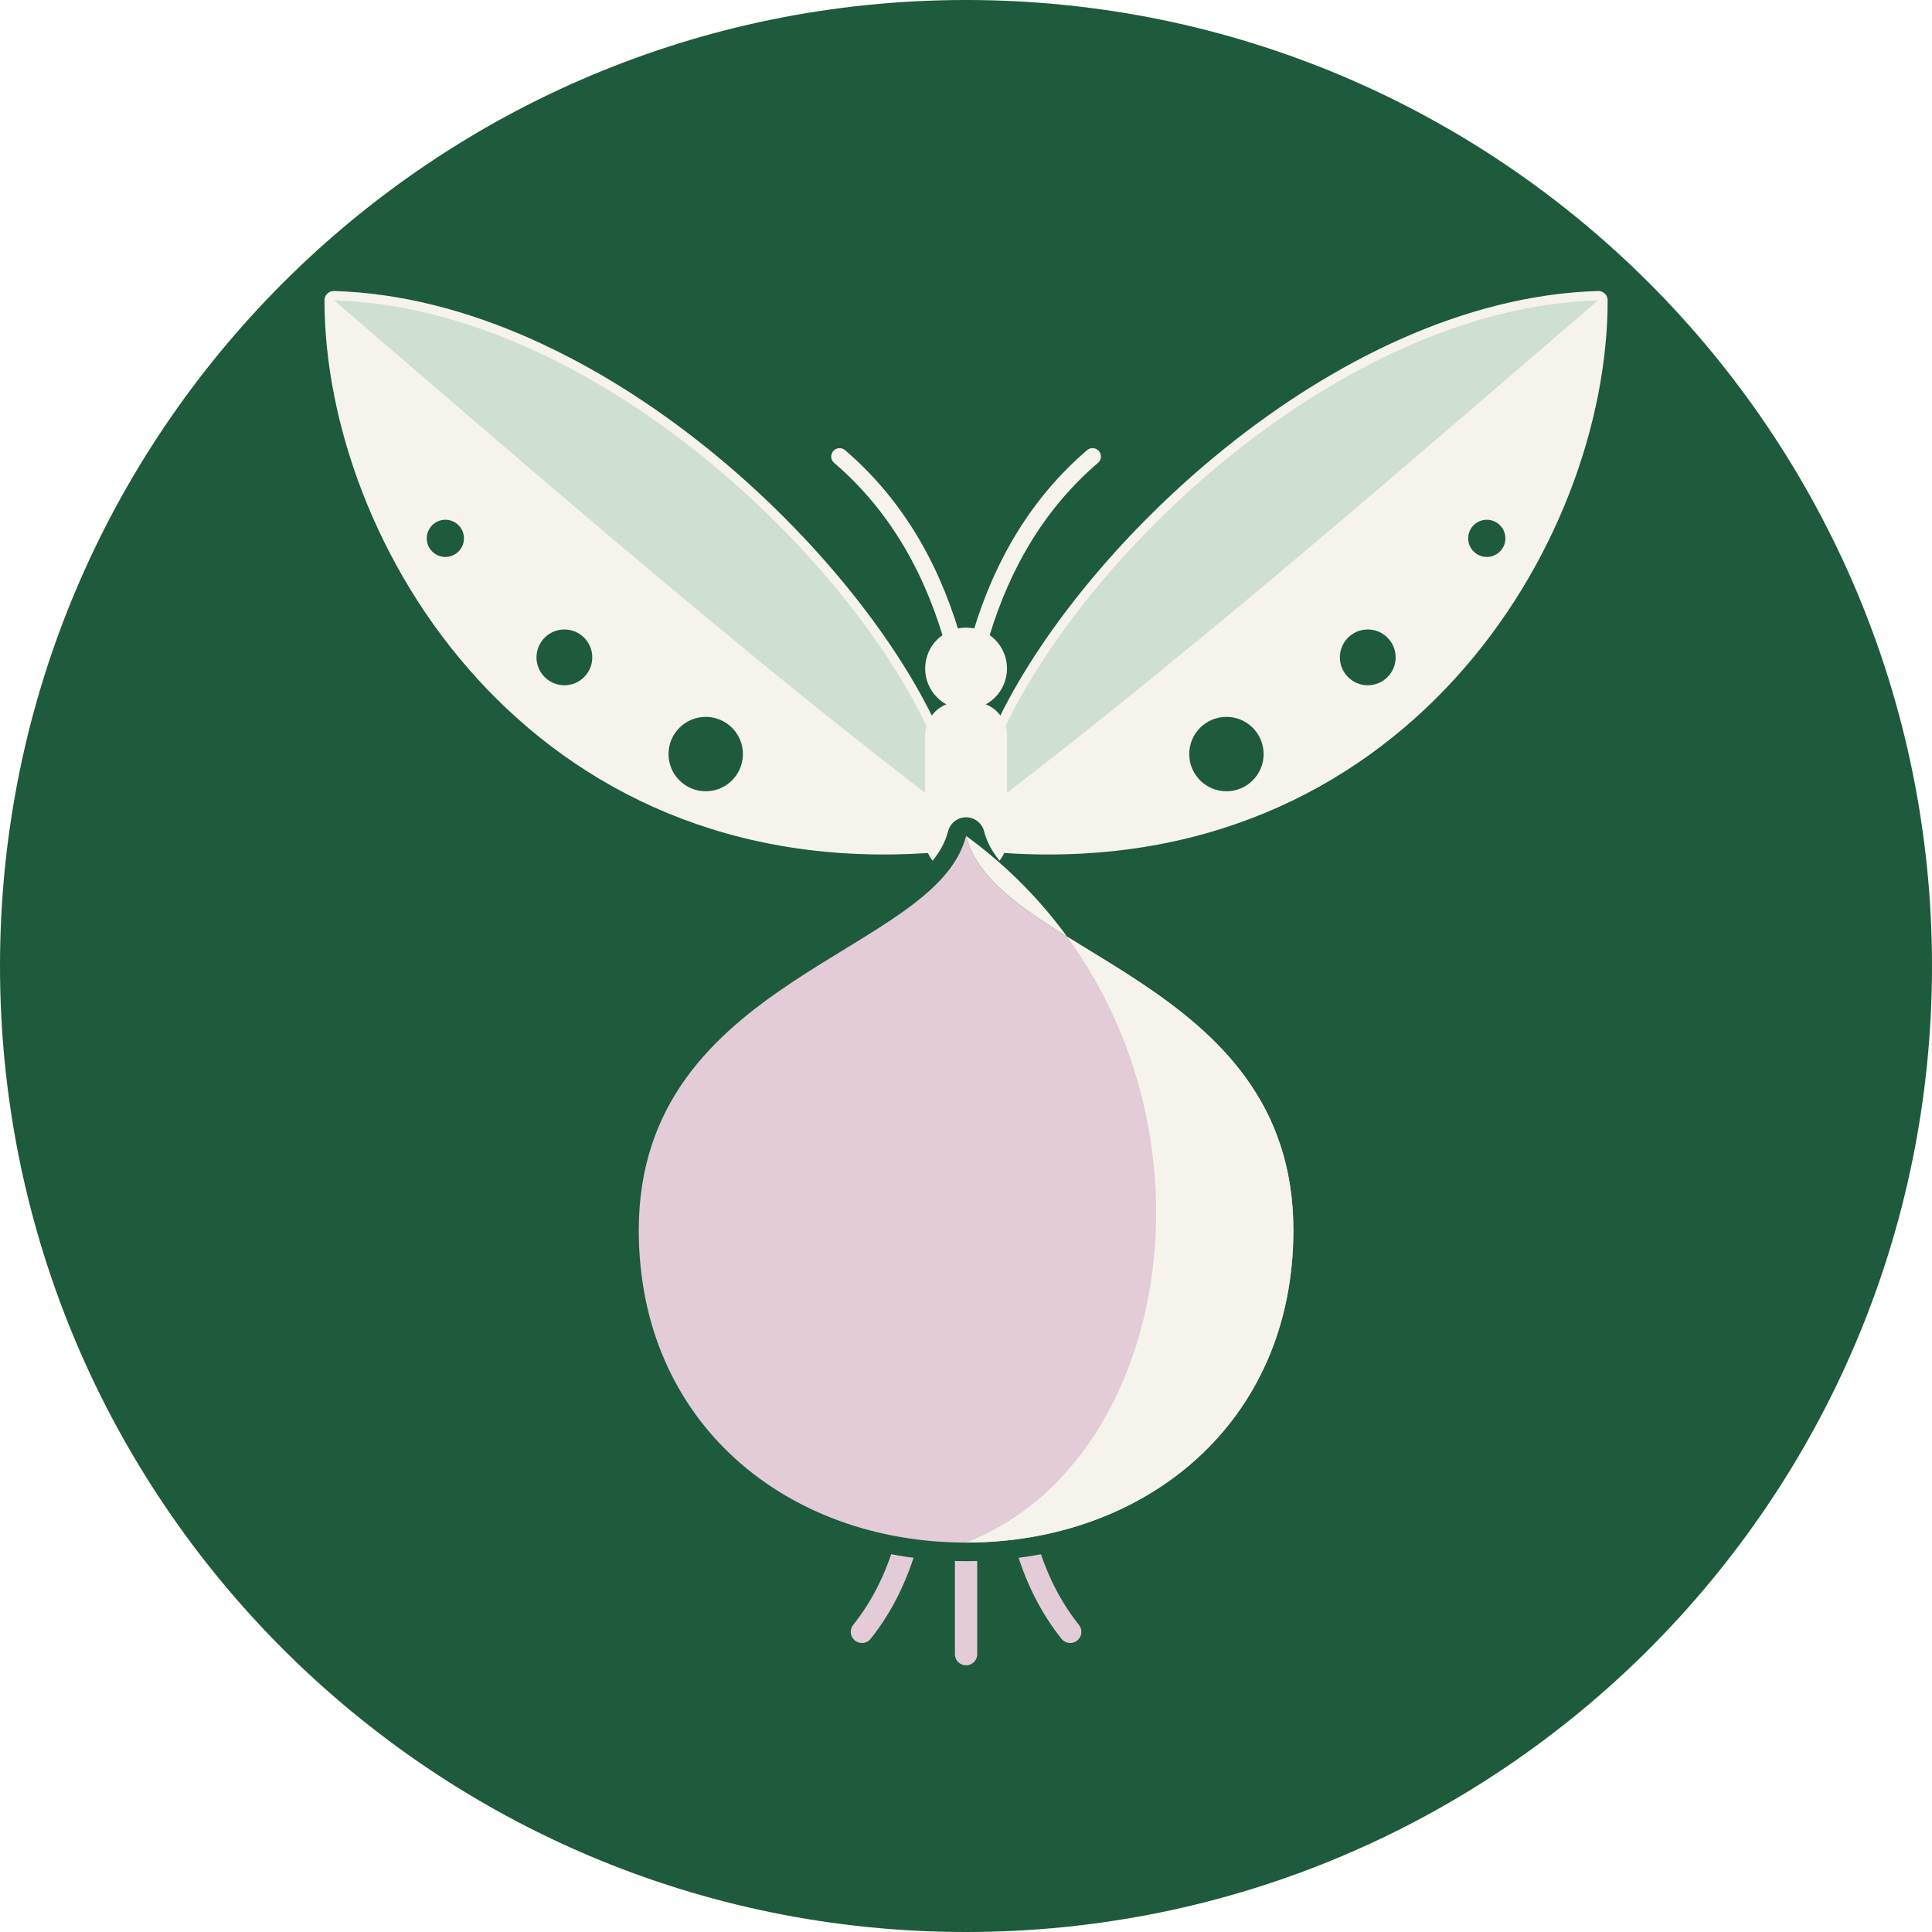
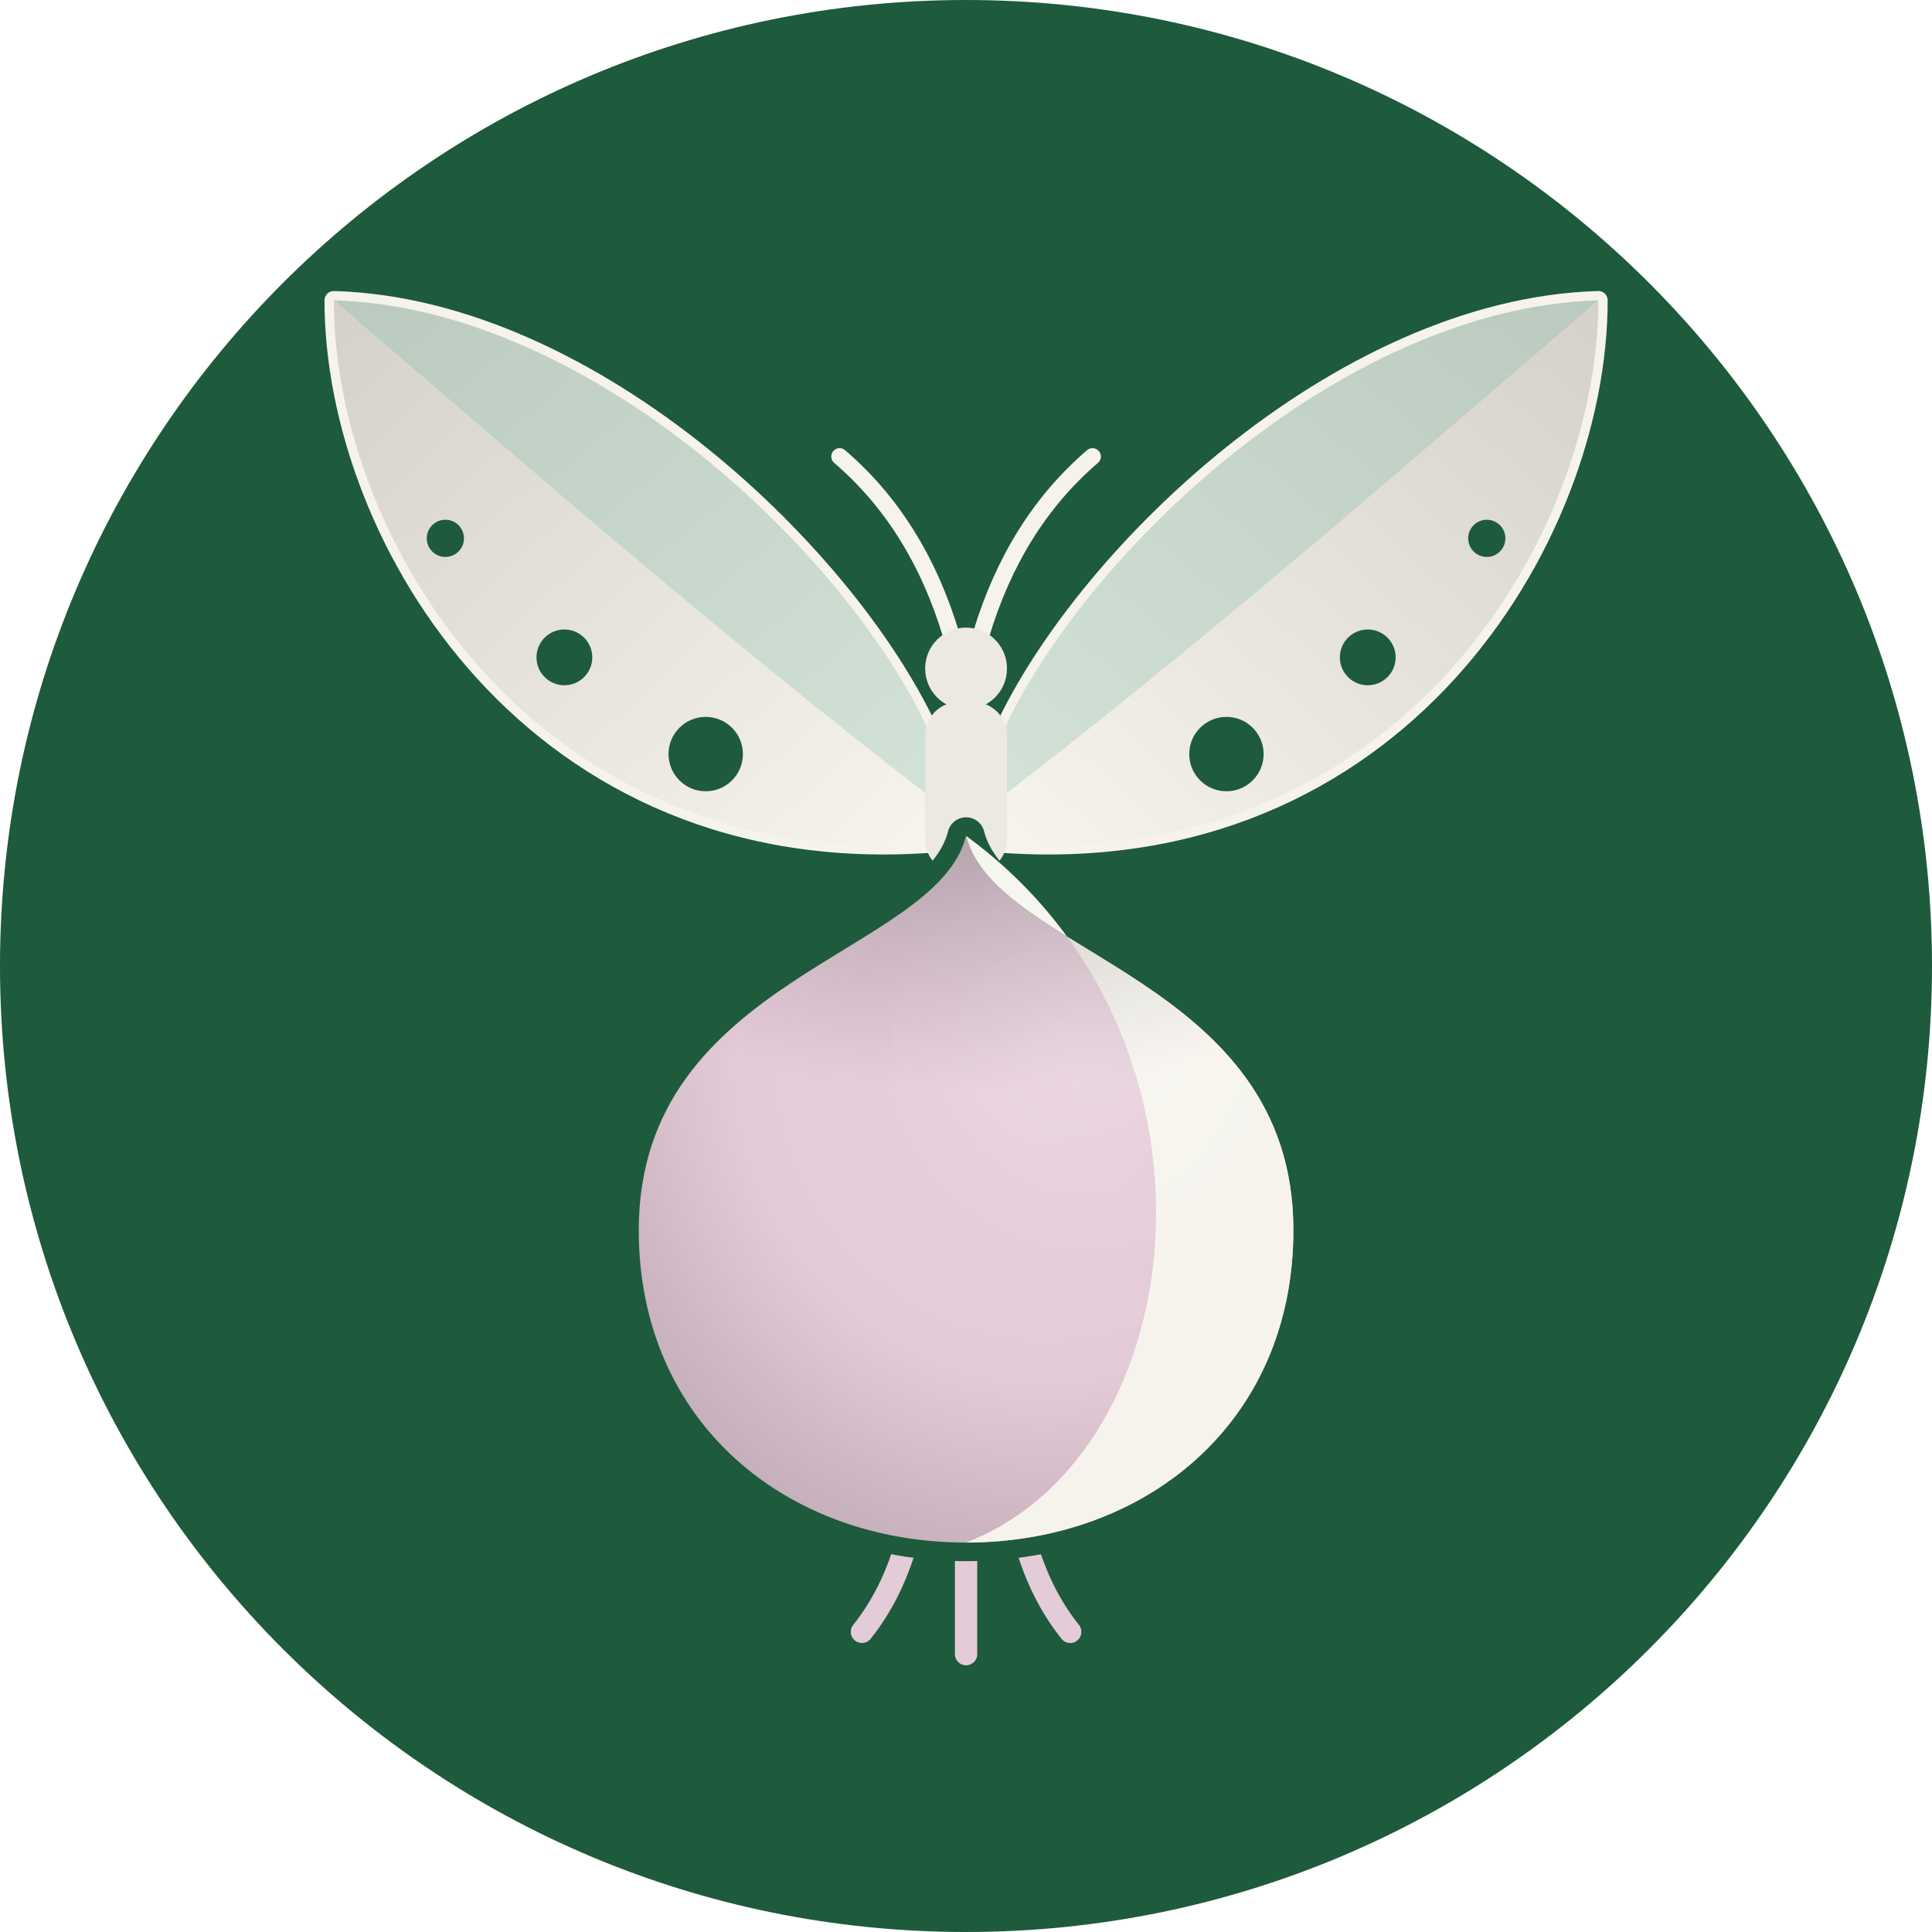
<svg xmlns="http://www.w3.org/2000/svg" viewBox="0 0 512 512" width="512" height="512">
  <circle cx="256.0" cy="256.0" r="256.0" fill="#1E5A3C" />
  <g transform="translate(71.7 71.7) scale(0.72)">
    <g transform="translate(-94.46 -120.47) scale(1.36898)">
-       <path d="M 247 214 C 226 166, 156 98, 86 96 C 86 160, 140 250, 247 242 Z" fill="#F6F3EC" stroke="#F6F3EC" stroke-width="5" stroke-linejoin="round" />
-       <path d="M 247 214 C 226 166, 156 98, 86 96 C 128 132, 192 188, 247 230 Z" fill="#CFE0D3" />
-       <path d="M 86 96 C 86 160, 140 250, 247 242 L 247 230 C 192 188, 128 132, 86 96 Z" fill="#F6F3EC" />
+       <defs>
+         <linearGradient id="gWd" x1="1" y1="1" x2="0" y2="0">
+           <stop offset="0" stop-color="#F7F4ED" />
+           <stop offset="1" stop-color="#D4D1CB" />
+         </linearGradient>
+         <linearGradient id="gWl" x1="1" y1="1" x2="0" y2="0">
+           <stop offset="0" stop-color="#D3E2D7" />
+           <stop offset="1" stop-color="#BACABE" />
+         </linearGradient>
+         <radialGradient id="gB" cx="0.62" cy="0.30" r="0.85">
+           <stop offset="0" stop-color="#E7D0DC" />
+           <stop offset="0.55" stop-color="#E4CBD8" />
+           <stop offset="1" stop-color="#BBA6B1" />
+         </radialGradient>
+         <linearGradient id="gBl" x1="0" y1="0" x2="0.4" y2="1">
+           <stop offset="0" stop-color="#F7F5EF" />
+           <stop offset="1" stop-color="#F6F3EC" />
+         </linearGradient>
+         <radialGradient id="gS" cx="0.5" cy="0" r="0.6">
+           <stop offset="0" stop-color="#000" stop-opacity="0.22" />
+           <stop offset="1" stop-color="#000" stop-opacity="0" />
+         </radialGradient>
+         <radialGradient id="gH" cx="0.68" cy="0.28" r="0.35">
+           <stop offset="0" stop-color="#FFF" stop-opacity="0.16" />
+           <stop offset="1" stop-color="#FFF" stop-opacity="0" />
+         </radialGradient>
+         <clipPath id="cB">
+           <path d="M 256 240 C 264 272, 344 278, 344 346 C 344 398, 304 430, 256 430 C 208 430, 168 398, 168 346 C 168 278, 248 272, 256 240 Z" />
+         </clipPath>
+       </defs>
+       <path d="M 247 214 C 226 166, 156 98, 86 96 C 86 160, 140 250, 247 242 Z" fill="url(#gWd)" stroke="#F6F3EC" stroke-width="5" stroke-linejoin="round" />
+       <path d="M 247 214 C 226 166, 156 98, 86 96 C 128 132, 192 188, 247 230 Z" fill="url(#gWl)" />
+       <path d="M 86 96 C 86 160, 140 250, 247 242 L 247 230 C 192 188, 128 132, 86 96 Z" fill="url(#gWd)" />
      <circle cx="186" cy="218" r="10" fill="#1E5A3C" />
      <circle cx="148" cy="192" r="7.5" fill="#1E5A3C" />
      <circle cx="116" cy="160" r="5" fill="#1E5A3C" />
      <path d="M 252 186 C 246 166, 236 150, 222 138" stroke="#F6F3EC" stroke-width="4.5" stroke-linecap="round" fill="none" />
      <g transform="translate(512 0) scale(-1 1)">
-         <path d="M 247 214 C 226 166, 156 98, 86 96 C 86 160, 140 250, 247 242 Z" fill="#F6F3EC" stroke="#F6F3EC" stroke-width="5" stroke-linejoin="round" />
-         <path d="M 247 214 C 226 166, 156 98, 86 96 C 128 132, 192 188, 247 230 Z" fill="#CFE0D3" />
-         <path d="M 86 96 C 86 160, 140 250, 247 242 L 247 230 C 192 188, 128 132, 86 96 Z" fill="#F6F3EC" />
+         <path d="M 247 214 C 226 166, 156 98, 86 96 C 86 160, 140 250, 247 242 Z" fill="url(#gWd)" stroke="#F6F3EC" stroke-width="5" stroke-linejoin="round" />
+         <path d="M 247 214 C 226 166, 156 98, 86 96 C 128 132, 192 188, 247 230 Z" fill="url(#gWl)" />
+         <path d="M 86 96 C 86 160, 140 250, 247 242 L 247 230 C 192 188, 128 132, 86 96 Z" fill="url(#gWd)" />
        <circle cx="186" cy="218" r="10" fill="#1E5A3C" />
        <circle cx="148" cy="192" r="7.5" fill="#1E5A3C" />
        <circle cx="116" cy="160" r="5" fill="#1E5A3C" />
        <path d="M 252 186 C 246 166, 236 150, 222 138" stroke="#F6F3EC" stroke-width="4.5" stroke-linecap="round" fill="none" />
      </g>
-       <rect fill="#F6F3EC" x="245" y="204" width="22" height="46" rx="9" />
+       <rect fill="#ECE9E3" x="245" y="204" width="22" height="46" rx="9" />
      <path d="M 240 430 Q 236 444, 228 454 M 256 431 L 256 460 M 272 430 Q 276 444, 284 454" stroke="#E4CBD8" stroke-width="6" stroke-linecap="round" fill="none" />
-       <path d="M 256 240 C 264 272, 344 278, 344 346 C 344 398, 304 430, 256 430 C 208 430, 168 398, 168 346 C 168 278, 248 272, 256 240 Z" fill="#E4CBD8" stroke="#1E5A3C" stroke-width="10" stroke-linejoin="round" paint-order="stroke" />
-       <path d="M 256 240 C 264 272, 344 278, 344 346 C 344 398, 304 430, 256 430 C 318 406, 330 294, 256 240 Z" fill="#F6F3EC" />
-       <circle cx="256" cy="195" r="11" fill="#F6F3EC" />
+       <path d="M 256 240 C 264 272, 344 278, 344 346 C 344 398, 304 430, 256 430 C 208 430, 168 398, 168 346 C 168 278, 248 272, 256 240 Z" fill="none" stroke="#1E5A3C" stroke-width="10" stroke-linejoin="round" />
+       <path d="M 256 240 C 264 272, 344 278, 344 346 C 344 398, 304 430, 256 430 C 208 430, 168 398, 168 346 C 168 278, 248 272, 256 240 Z" fill="url(#gB)" />
+       <path d="M 256 240 C 264 272, 344 278, 344 346 C 344 398, 304 430, 256 430 C 318 406, 330 294, 256 240 Z" fill="url(#gBl)" />
+       <g clip-path="url(#cB)">
+         <rect x="150" y="236" width="212" height="120" fill="url(#gS)" />
+         <path d="M 256 240 C 264 272, 344 278, 344 346 C 344 398, 304 430, 256 430 C 208 430, 168 398, 168 346 C 168 278, 248 272, 256 240 Z" fill="url(#gH)" />
+       </g>
+       <circle cx="256" cy="195" r="11" fill="#ECE9E3" />
    </g>
  </g>
</svg>
